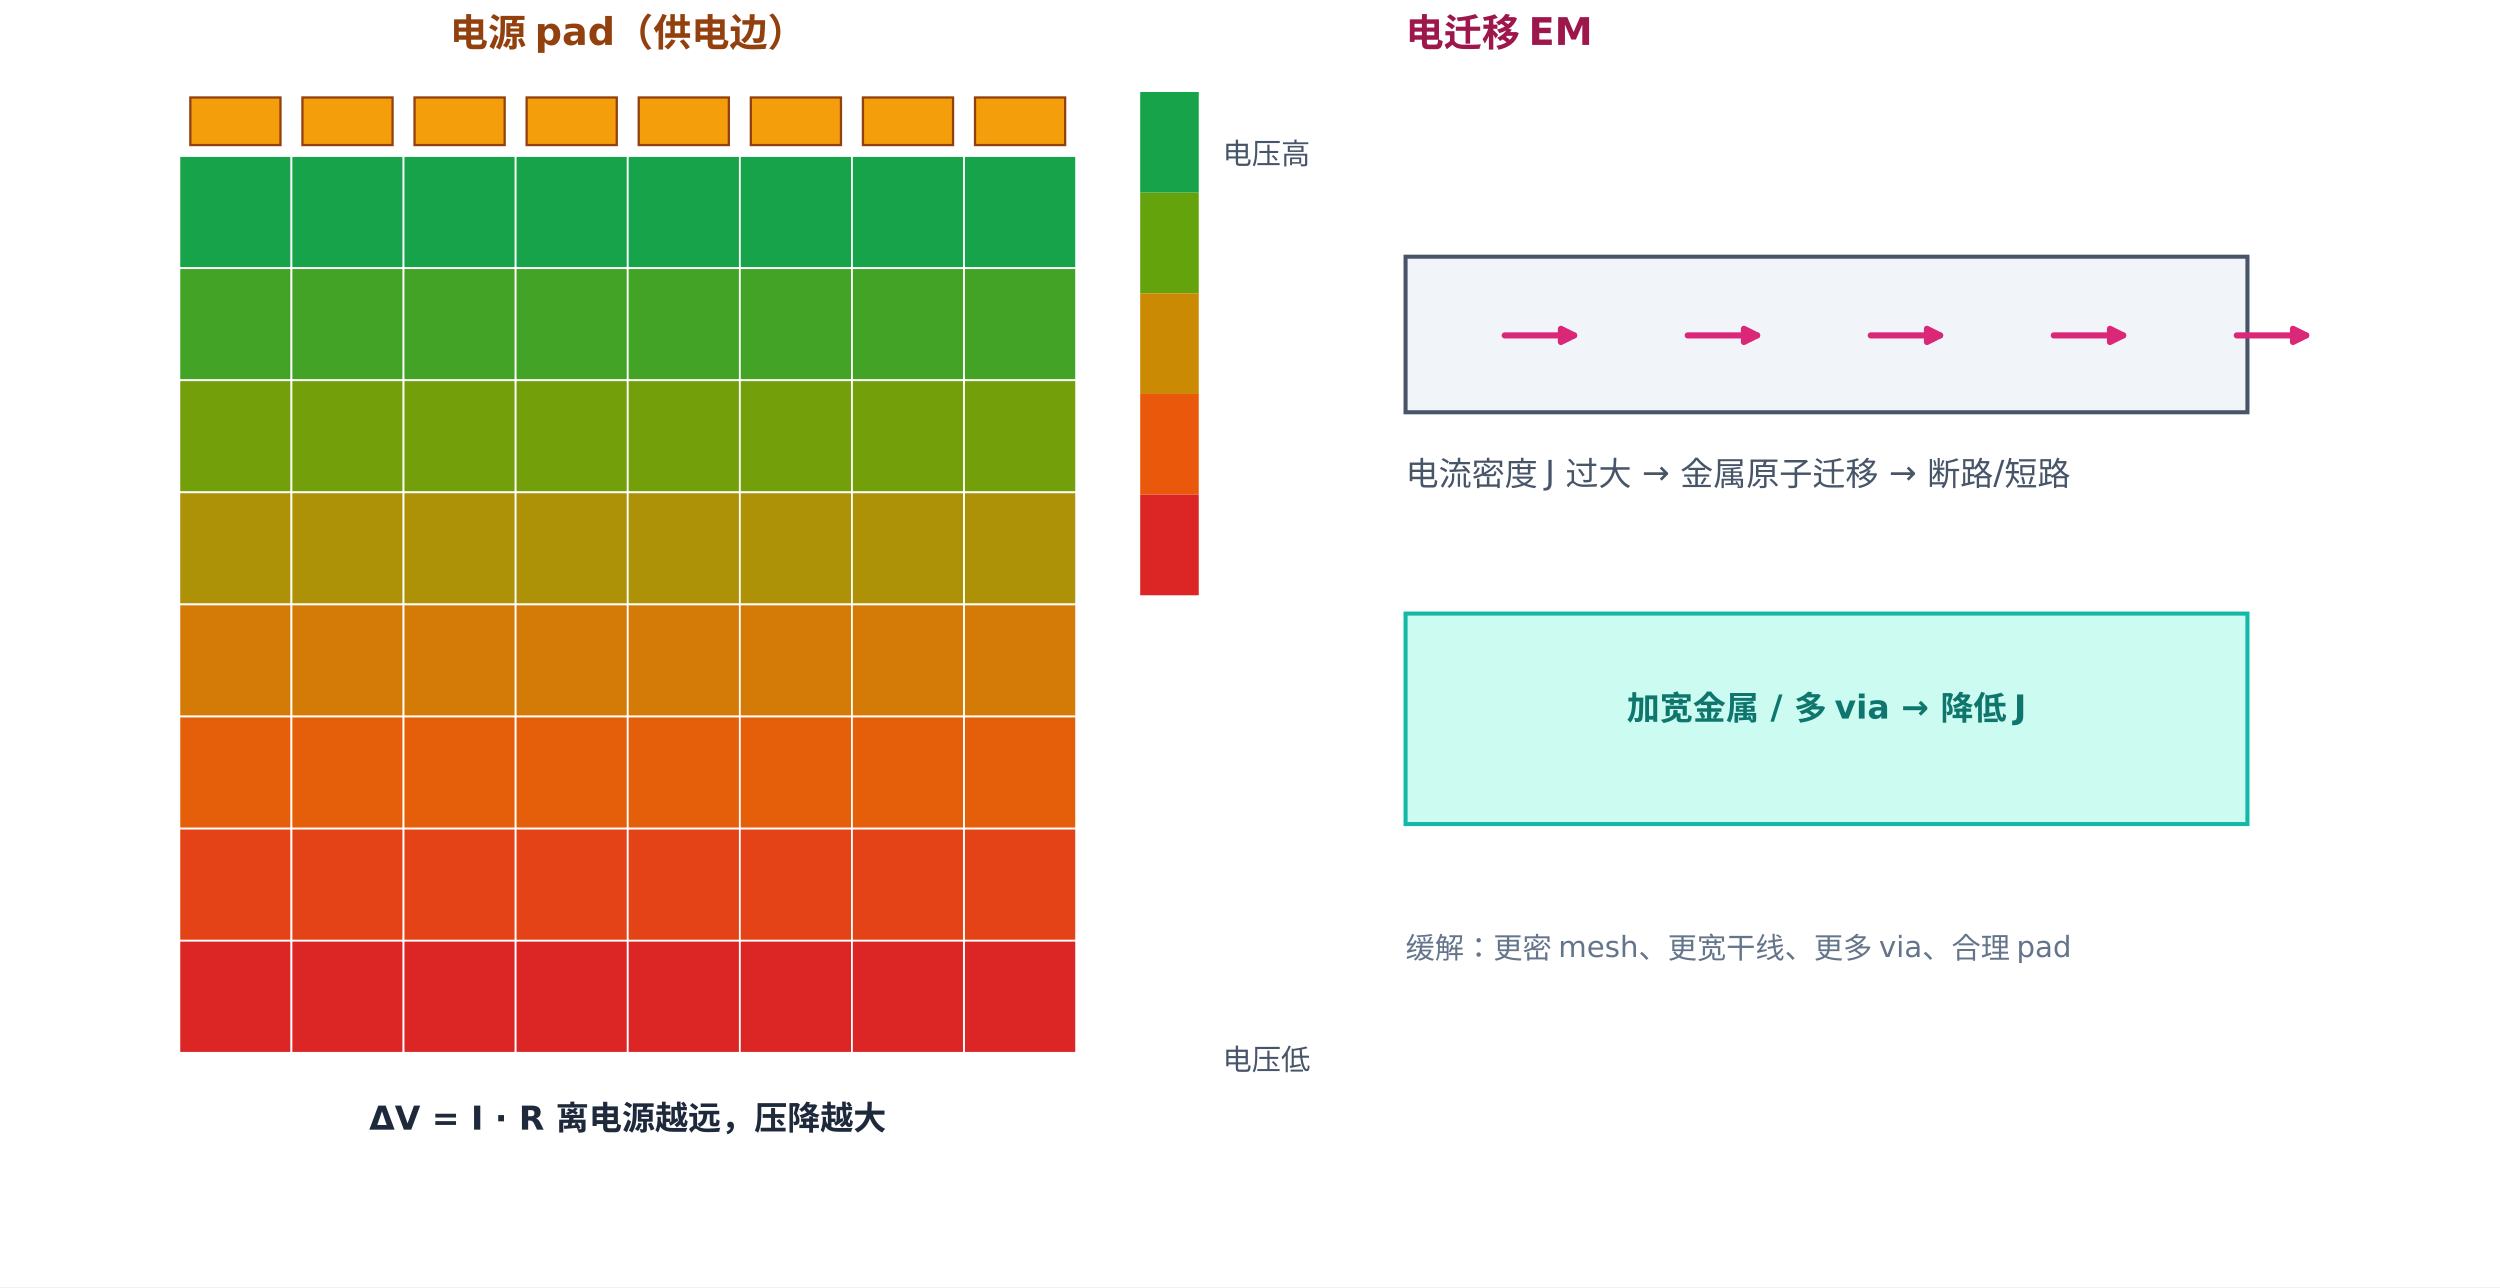
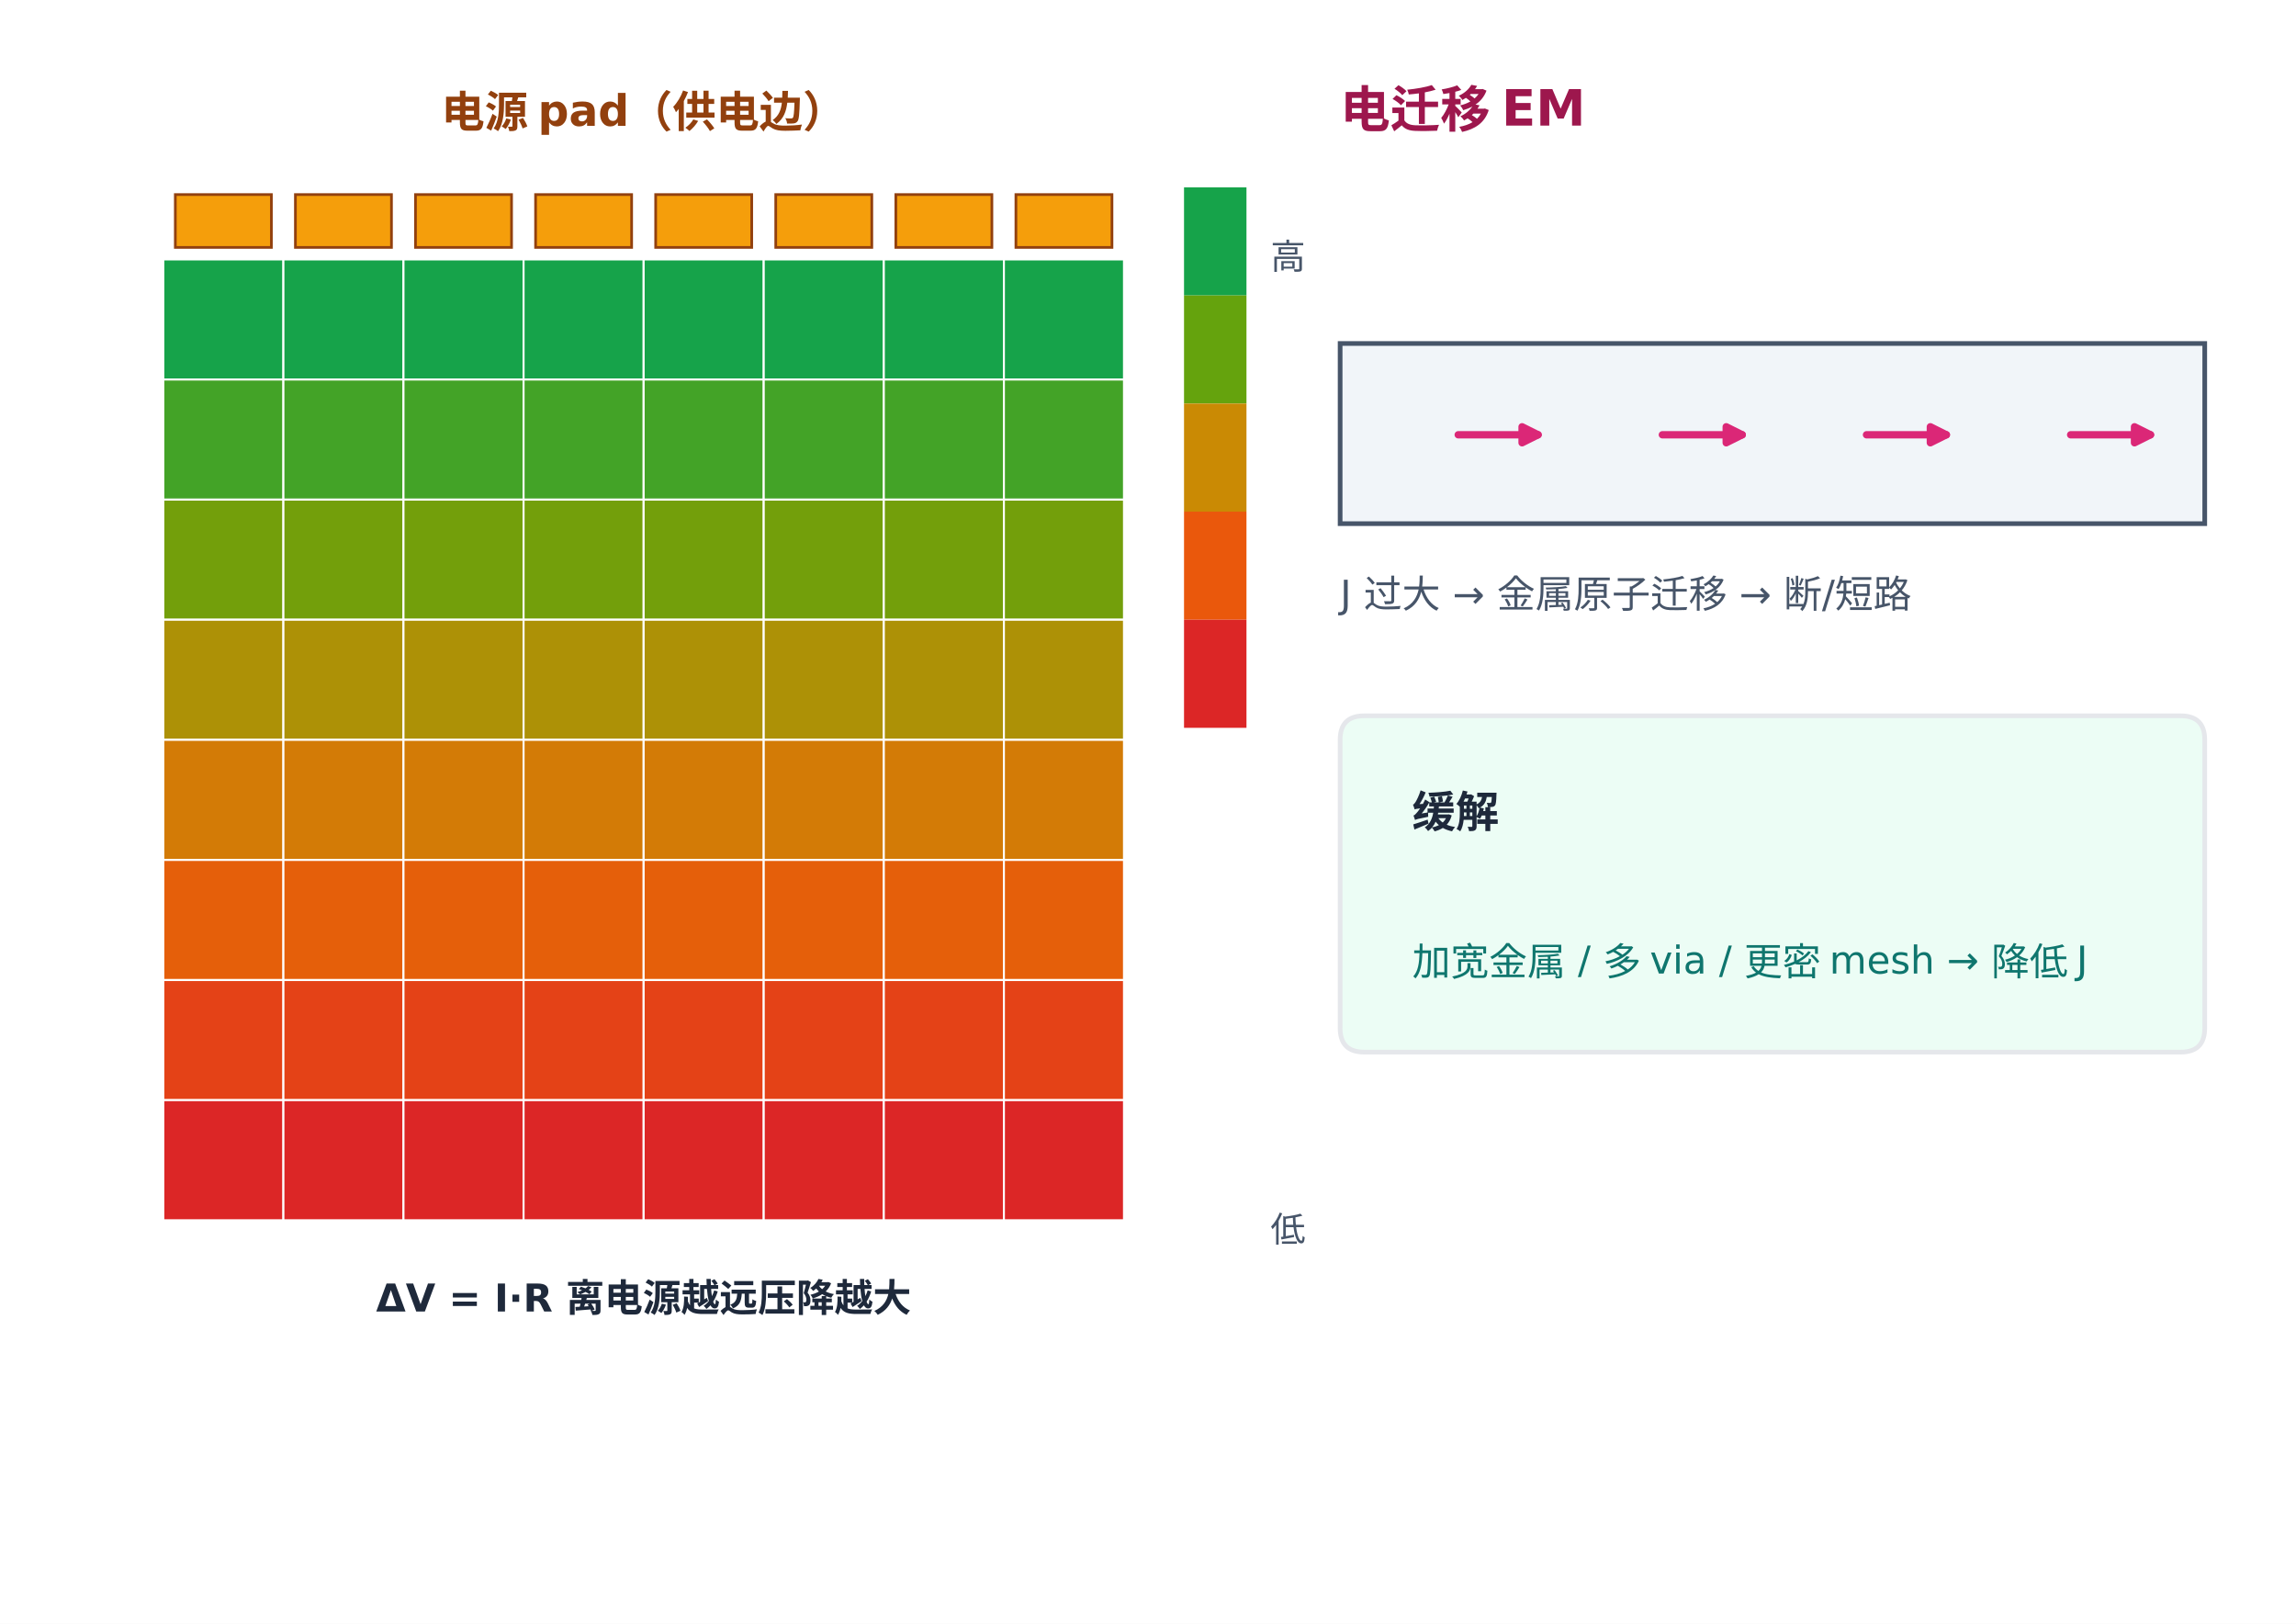
- <svg xmlns="http://www.w3.org/2000/svg" width="983.52pt" height="506.349pt" viewBox="0 0 983.52 506.349" version="1.1">
+ <svg xmlns="http://www.w3.org/2000/svg" width="688.32pt" height="486.72pt" viewBox="0 0 688.32 486.72" version="1.1">
  <defs>
    <style type="text/css">*{stroke-linejoin: round; stroke-linecap: butt}</style>
  </defs>
  <g id="figure_1">
    <g id="patch_1">
-       <path d="M 0 506.349  L 983.52 506.349  L 983.52 -0  L 0 -0  z " style="fill: #ffffff" />
+       <path d="M 0 486.72  L 688.32 486.72  L 688.32 0  L 0 0  z " style="fill: #ffffff" />
    </g>
    <g id="axes_1">
      <g id="patch_2">
-         <path d="M 5.76 500.589  L 977.76 500.589  L 977.76 10.989  L 5.76 10.989  z " clip-path="url(#pec0b9dadfa)" style="fill: #ffffff" />
+         <path d="M 5.76 480.96  L 682.56 480.96  L 682.56 5.76  L 5.76 5.76  z " clip-path="url(#p296530267e)" style="fill: #ffffff" />
      </g>
      <g id="patch_3">
-         <path d="M 70.56 105.489  L 114.66 105.489  L 114.66 61.389  L 70.56 61.389  z " clip-path="url(#pec0b9dadfa)" style="fill: #16a34a; stroke: #ffffff; stroke-width: 0.7; stroke-linejoin: miter" />
+         <path d="M 48.96 113.76  L 84.96 113.76  L 84.96 77.76  L 48.96 77.76  z " clip-path="url(#p296530267e)" style="fill: #16a34a; stroke: #ffffff; stroke-width: 0.6; stroke-linejoin: miter" />
      </g>
      <g id="patch_4">
-         <path d="M 114.66 105.489  L 158.76 105.489  L 158.76 61.389  L 114.66 61.389  z " clip-path="url(#pec0b9dadfa)" style="fill: #16a34a; stroke: #ffffff; stroke-width: 0.7; stroke-linejoin: miter" />
+         <path d="M 84.96 113.76  L 120.96 113.76  L 120.96 77.76  L 84.96 77.76  z " clip-path="url(#p296530267e)" style="fill: #16a34a; stroke: #ffffff; stroke-width: 0.6; stroke-linejoin: miter" />
      </g>
      <g id="patch_5">
-         <path d="M 158.76 105.489  L 202.86 105.489  L 202.86 61.389  L 158.76 61.389  z " clip-path="url(#pec0b9dadfa)" style="fill: #16a34a; stroke: #ffffff; stroke-width: 0.7; stroke-linejoin: miter" />
+         <path d="M 120.96 113.76  L 156.96 113.76  L 156.96 77.76  L 120.96 77.76  z " clip-path="url(#p296530267e)" style="fill: #16a34a; stroke: #ffffff; stroke-width: 0.6; stroke-linejoin: miter" />
      </g>
      <g id="patch_6">
-         <path d="M 202.86 105.489  L 246.96 105.489  L 246.96 61.389  L 202.86 61.389  z " clip-path="url(#pec0b9dadfa)" style="fill: #16a34a; stroke: #ffffff; stroke-width: 0.7; stroke-linejoin: miter" />
+         <path d="M 156.96 113.76  L 192.96 113.76  L 192.96 77.76  L 156.96 77.76  z " clip-path="url(#p296530267e)" style="fill: #16a34a; stroke: #ffffff; stroke-width: 0.6; stroke-linejoin: miter" />
      </g>
      <g id="patch_7">
-         <path d="M 246.96 105.489  L 291.06 105.489  L 291.06 61.389  L 246.96 61.389  z " clip-path="url(#pec0b9dadfa)" style="fill: #16a34a; stroke: #ffffff; stroke-width: 0.7; stroke-linejoin: miter" />
+         <path d="M 192.96 113.76  L 228.96 113.76  L 228.96 77.76  L 192.96 77.76  z " clip-path="url(#p296530267e)" style="fill: #16a34a; stroke: #ffffff; stroke-width: 0.6; stroke-linejoin: miter" />
      </g>
      <g id="patch_8">
-         <path d="M 291.06 105.489  L 335.16 105.489  L 335.16 61.389  L 291.06 61.389  z " clip-path="url(#pec0b9dadfa)" style="fill: #16a34a; stroke: #ffffff; stroke-width: 0.7; stroke-linejoin: miter" />
+         <path d="M 228.96 113.76  L 264.96 113.76  L 264.96 77.76  L 228.96 77.76  z " clip-path="url(#p296530267e)" style="fill: #16a34a; stroke: #ffffff; stroke-width: 0.6; stroke-linejoin: miter" />
      </g>
      <g id="patch_9">
-         <path d="M 335.16 105.489  L 379.26 105.489  L 379.26 61.389  L 335.16 61.389  z " clip-path="url(#pec0b9dadfa)" style="fill: #16a34a; stroke: #ffffff; stroke-width: 0.7; stroke-linejoin: miter" />
+         <path d="M 264.96 113.76  L 300.96 113.76  L 300.96 77.76  L 264.96 77.76  z " clip-path="url(#p296530267e)" style="fill: #16a34a; stroke: #ffffff; stroke-width: 0.6; stroke-linejoin: miter" />
      </g>
      <g id="patch_10">
-         <path d="M 379.26 105.489  L 423.36 105.489  L 423.36 61.389  L 379.26 61.389  z " clip-path="url(#pec0b9dadfa)" style="fill: #16a34a; stroke: #ffffff; stroke-width: 0.7; stroke-linejoin: miter" />
+         <path d="M 300.96 113.76  L 336.96 113.76  L 336.96 77.76  L 300.96 77.76  z " clip-path="url(#p296530267e)" style="fill: #16a34a; stroke: #ffffff; stroke-width: 0.6; stroke-linejoin: miter" />
      </g>
      <g id="patch_11">
-         <path d="M 70.56 149.589  L 114.66 149.589  L 114.66 105.489  L 70.56 105.489  z " clip-path="url(#pec0b9dadfa)" style="fill: #43a327; stroke: #ffffff; stroke-width: 0.7; stroke-linejoin: miter" />
+         <path d="M 48.96 149.76  L 84.96 149.76  L 84.96 113.76  L 48.96 113.76  z " clip-path="url(#p296530267e)" style="fill: #43a327; stroke: #ffffff; stroke-width: 0.6; stroke-linejoin: miter" />
      </g>
      <g id="patch_12">
-         <path d="M 114.66 149.589  L 158.76 149.589  L 158.76 105.489  L 114.66 105.489  z " clip-path="url(#pec0b9dadfa)" style="fill: #43a327; stroke: #ffffff; stroke-width: 0.7; stroke-linejoin: miter" />
+         <path d="M 84.96 149.76  L 120.96 149.76  L 120.96 113.76  L 84.96 113.76  z " clip-path="url(#p296530267e)" style="fill: #43a327; stroke: #ffffff; stroke-width: 0.6; stroke-linejoin: miter" />
      </g>
      <g id="patch_13">
-         <path d="M 158.76 149.589  L 202.86 149.589  L 202.86 105.489  L 158.76 105.489  z " clip-path="url(#pec0b9dadfa)" style="fill: #43a327; stroke: #ffffff; stroke-width: 0.7; stroke-linejoin: miter" />
+         <path d="M 120.96 149.76  L 156.96 149.76  L 156.96 113.76  L 120.96 113.76  z " clip-path="url(#p296530267e)" style="fill: #43a327; stroke: #ffffff; stroke-width: 0.6; stroke-linejoin: miter" />
      </g>
      <g id="patch_14">
-         <path d="M 202.86 149.589  L 246.96 149.589  L 246.96 105.489  L 202.86 105.489  z " clip-path="url(#pec0b9dadfa)" style="fill: #43a327; stroke: #ffffff; stroke-width: 0.7; stroke-linejoin: miter" />
+         <path d="M 156.96 149.76  L 192.96 149.76  L 192.96 113.76  L 156.96 113.76  z " clip-path="url(#p296530267e)" style="fill: #43a327; stroke: #ffffff; stroke-width: 0.6; stroke-linejoin: miter" />
      </g>
      <g id="patch_15">
-         <path d="M 246.96 149.589  L 291.06 149.589  L 291.06 105.489  L 246.96 105.489  z " clip-path="url(#pec0b9dadfa)" style="fill: #43a327; stroke: #ffffff; stroke-width: 0.7; stroke-linejoin: miter" />
+         <path d="M 192.96 149.76  L 228.96 149.76  L 228.96 113.76  L 192.96 113.76  z " clip-path="url(#p296530267e)" style="fill: #43a327; stroke: #ffffff; stroke-width: 0.6; stroke-linejoin: miter" />
      </g>
      <g id="patch_16">
-         <path d="M 291.06 149.589  L 335.16 149.589  L 335.16 105.489  L 291.06 105.489  z " clip-path="url(#pec0b9dadfa)" style="fill: #43a327; stroke: #ffffff; stroke-width: 0.7; stroke-linejoin: miter" />
+         <path d="M 228.96 149.76  L 264.96 149.76  L 264.96 113.76  L 228.96 113.76  z " clip-path="url(#p296530267e)" style="fill: #43a327; stroke: #ffffff; stroke-width: 0.6; stroke-linejoin: miter" />
      </g>
      <g id="patch_17">
-         <path d="M 335.16 149.589  L 379.26 149.589  L 379.26 105.489  L 335.16 105.489  z " clip-path="url(#pec0b9dadfa)" style="fill: #43a327; stroke: #ffffff; stroke-width: 0.7; stroke-linejoin: miter" />
+         <path d="M 264.96 149.76  L 300.96 149.76  L 300.96 113.76  L 264.96 113.76  z " clip-path="url(#p296530267e)" style="fill: #43a327; stroke: #ffffff; stroke-width: 0.6; stroke-linejoin: miter" />
      </g>
      <g id="patch_18">
-         <path d="M 379.26 149.589  L 423.36 149.589  L 423.36 105.489  L 379.26 105.489  z " clip-path="url(#pec0b9dadfa)" style="fill: #43a327; stroke: #ffffff; stroke-width: 0.7; stroke-linejoin: miter" />
+         <path d="M 300.96 149.76  L 336.96 149.76  L 336.96 113.76  L 300.96 113.76  z " clip-path="url(#p296530267e)" style="fill: #43a327; stroke: #ffffff; stroke-width: 0.6; stroke-linejoin: miter" />
      </g>
      <g id="patch_19">
-         <path d="M 70.56 193.689  L 114.66 193.689  L 114.66 149.589  L 70.56 149.589  z " clip-path="url(#pec0b9dadfa)" style="fill: #739f0b; stroke: #ffffff; stroke-width: 0.7; stroke-linejoin: miter" />
+         <path d="M 48.96 185.76  L 84.96 185.76  L 84.96 149.76  L 48.96 149.76  z " clip-path="url(#p296530267e)" style="fill: #739f0b; stroke: #ffffff; stroke-width: 0.6; stroke-linejoin: miter" />
      </g>
      <g id="patch_20">
-         <path d="M 114.66 193.689  L 158.76 193.689  L 158.76 149.589  L 114.66 149.589  z " clip-path="url(#pec0b9dadfa)" style="fill: #739f0b; stroke: #ffffff; stroke-width: 0.7; stroke-linejoin: miter" />
+         <path d="M 84.96 185.76  L 120.96 185.76  L 120.96 149.76  L 84.96 149.76  z " clip-path="url(#p296530267e)" style="fill: #739f0b; stroke: #ffffff; stroke-width: 0.6; stroke-linejoin: miter" />
      </g>
      <g id="patch_21">
-         <path d="M 158.76 193.689  L 202.86 193.689  L 202.86 149.589  L 158.76 149.589  z " clip-path="url(#pec0b9dadfa)" style="fill: #739f0b; stroke: #ffffff; stroke-width: 0.7; stroke-linejoin: miter" />
+         <path d="M 120.96 185.76  L 156.96 185.76  L 156.96 149.76  L 120.96 149.76  z " clip-path="url(#p296530267e)" style="fill: #739f0b; stroke: #ffffff; stroke-width: 0.6; stroke-linejoin: miter" />
      </g>
      <g id="patch_22">
-         <path d="M 202.86 193.689  L 246.96 193.689  L 246.96 149.589  L 202.86 149.589  z " clip-path="url(#pec0b9dadfa)" style="fill: #739f0b; stroke: #ffffff; stroke-width: 0.7; stroke-linejoin: miter" />
+         <path d="M 156.96 185.76  L 192.96 185.76  L 192.96 149.76  L 156.96 149.76  z " clip-path="url(#p296530267e)" style="fill: #739f0b; stroke: #ffffff; stroke-width: 0.6; stroke-linejoin: miter" />
      </g>
      <g id="patch_23">
-         <path d="M 246.96 193.689  L 291.06 193.689  L 291.06 149.589  L 246.96 149.589  z " clip-path="url(#pec0b9dadfa)" style="fill: #739f0b; stroke: #ffffff; stroke-width: 0.7; stroke-linejoin: miter" />
+         <path d="M 192.96 185.76  L 228.96 185.76  L 228.96 149.76  L 192.96 149.76  z " clip-path="url(#p296530267e)" style="fill: #739f0b; stroke: #ffffff; stroke-width: 0.6; stroke-linejoin: miter" />
      </g>
      <g id="patch_24">
-         <path d="M 291.06 193.689  L 335.16 193.689  L 335.16 149.589  L 291.06 149.589  z " clip-path="url(#pec0b9dadfa)" style="fill: #739f0b; stroke: #ffffff; stroke-width: 0.7; stroke-linejoin: miter" />
+         <path d="M 228.96 185.76  L 264.96 185.76  L 264.96 149.76  L 228.96 149.76  z " clip-path="url(#p296530267e)" style="fill: #739f0b; stroke: #ffffff; stroke-width: 0.6; stroke-linejoin: miter" />
      </g>
      <g id="patch_25">
-         <path d="M 335.16 193.689  L 379.26 193.689  L 379.26 149.589  L 335.16 149.589  z " clip-path="url(#pec0b9dadfa)" style="fill: #739f0b; stroke: #ffffff; stroke-width: 0.7; stroke-linejoin: miter" />
+         <path d="M 264.96 185.76  L 300.96 185.76  L 300.96 149.76  L 264.96 149.76  z " clip-path="url(#p296530267e)" style="fill: #739f0b; stroke: #ffffff; stroke-width: 0.6; stroke-linejoin: miter" />
      </g>
      <g id="patch_26">
-         <path d="M 379.26 193.689  L 423.36 193.689  L 423.36 149.589  L 379.26 149.589  z " clip-path="url(#pec0b9dadfa)" style="fill: #739f0b; stroke: #ffffff; stroke-width: 0.7; stroke-linejoin: miter" />
+         <path d="M 300.96 185.76  L 336.96 185.76  L 336.96 149.76  L 300.96 149.76  z " clip-path="url(#p296530267e)" style="fill: #739f0b; stroke: #ffffff; stroke-width: 0.6; stroke-linejoin: miter" />
      </g>
      <g id="patch_27">
-         <path d="M 70.56 237.789  L 114.66 237.789  L 114.66 193.689  L 70.56 193.689  z " clip-path="url(#pec0b9dadfa)" style="fill: #ad9106; stroke: #ffffff; stroke-width: 0.7; stroke-linejoin: miter" />
+         <path d="M 48.96 221.76  L 84.96 221.76  L 84.96 185.76  L 48.96 185.76  z " clip-path="url(#p296530267e)" style="fill: #ad9106; stroke: #ffffff; stroke-width: 0.6; stroke-linejoin: miter" />
      </g>
      <g id="patch_28">
-         <path d="M 114.66 237.789  L 158.76 237.789  L 158.76 193.689  L 114.66 193.689  z " clip-path="url(#pec0b9dadfa)" style="fill: #ad9106; stroke: #ffffff; stroke-width: 0.7; stroke-linejoin: miter" />
+         <path d="M 84.96 221.76  L 120.96 221.76  L 120.96 185.76  L 84.96 185.76  z " clip-path="url(#p296530267e)" style="fill: #ad9106; stroke: #ffffff; stroke-width: 0.6; stroke-linejoin: miter" />
      </g>
      <g id="patch_29">
-         <path d="M 158.76 237.789  L 202.86 237.789  L 202.86 193.689  L 158.76 193.689  z " clip-path="url(#pec0b9dadfa)" style="fill: #ad9106; stroke: #ffffff; stroke-width: 0.7; stroke-linejoin: miter" />
+         <path d="M 120.96 221.76  L 156.96 221.76  L 156.96 185.76  L 120.96 185.76  z " clip-path="url(#p296530267e)" style="fill: #ad9106; stroke: #ffffff; stroke-width: 0.6; stroke-linejoin: miter" />
      </g>
      <g id="patch_30">
-         <path d="M 202.86 237.789  L 246.96 237.789  L 246.96 193.689  L 202.86 193.689  z " clip-path="url(#pec0b9dadfa)" style="fill: #ad9106; stroke: #ffffff; stroke-width: 0.7; stroke-linejoin: miter" />
+         <path d="M 156.96 221.76  L 192.96 221.76  L 192.96 185.76  L 156.96 185.76  z " clip-path="url(#p296530267e)" style="fill: #ad9106; stroke: #ffffff; stroke-width: 0.6; stroke-linejoin: miter" />
      </g>
      <g id="patch_31">
-         <path d="M 246.96 237.789  L 291.06 237.789  L 291.06 193.689  L 246.96 193.689  z " clip-path="url(#pec0b9dadfa)" style="fill: #ad9106; stroke: #ffffff; stroke-width: 0.7; stroke-linejoin: miter" />
+         <path d="M 192.96 221.76  L 228.96 221.76  L 228.96 185.76  L 192.96 185.76  z " clip-path="url(#p296530267e)" style="fill: #ad9106; stroke: #ffffff; stroke-width: 0.6; stroke-linejoin: miter" />
      </g>
      <g id="patch_32">
-         <path d="M 291.06 237.789  L 335.16 237.789  L 335.16 193.689  L 291.06 193.689  z " clip-path="url(#pec0b9dadfa)" style="fill: #ad9106; stroke: #ffffff; stroke-width: 0.7; stroke-linejoin: miter" />
+         <path d="M 228.96 221.76  L 264.96 221.76  L 264.96 185.76  L 228.96 185.76  z " clip-path="url(#p296530267e)" style="fill: #ad9106; stroke: #ffffff; stroke-width: 0.6; stroke-linejoin: miter" />
      </g>
      <g id="patch_33">
-         <path d="M 335.16 237.789  L 379.26 237.789  L 379.26 193.689  L 335.16 193.689  z " clip-path="url(#pec0b9dadfa)" style="fill: #ad9106; stroke: #ffffff; stroke-width: 0.7; stroke-linejoin: miter" />
+         <path d="M 264.96 221.76  L 300.96 221.76  L 300.96 185.76  L 264.96 185.76  z " clip-path="url(#p296530267e)" style="fill: #ad9106; stroke: #ffffff; stroke-width: 0.6; stroke-linejoin: miter" />
      </g>
      <g id="patch_34">
-         <path d="M 379.26 237.789  L 423.36 237.789  L 423.36 193.689  L 379.26 193.689  z " clip-path="url(#pec0b9dadfa)" style="fill: #ad9106; stroke: #ffffff; stroke-width: 0.7; stroke-linejoin: miter" />
+         <path d="M 300.96 221.76  L 336.96 221.76  L 336.96 185.76  L 300.96 185.76  z " clip-path="url(#p296530267e)" style="fill: #ad9106; stroke: #ffffff; stroke-width: 0.6; stroke-linejoin: miter" />
      </g>
      <g id="patch_35">
-         <path d="M 70.56 281.889  L 114.66 281.889  L 114.66 237.789  L 70.56 237.789  z " clip-path="url(#pec0b9dadfa)" style="fill: #d37b06; stroke: #ffffff; stroke-width: 0.7; stroke-linejoin: miter" />
+         <path d="M 48.96 257.76  L 84.96 257.76  L 84.96 221.76  L 48.96 221.76  z " clip-path="url(#p296530267e)" style="fill: #d37b06; stroke: #ffffff; stroke-width: 0.6; stroke-linejoin: miter" />
      </g>
      <g id="patch_36">
-         <path d="M 114.66 281.889  L 158.76 281.889  L 158.76 237.789  L 114.66 237.789  z " clip-path="url(#pec0b9dadfa)" style="fill: #d37b06; stroke: #ffffff; stroke-width: 0.7; stroke-linejoin: miter" />
+         <path d="M 84.96 257.76  L 120.96 257.76  L 120.96 221.76  L 84.96 221.76  z " clip-path="url(#p296530267e)" style="fill: #d37b06; stroke: #ffffff; stroke-width: 0.6; stroke-linejoin: miter" />
      </g>
      <g id="patch_37">
-         <path d="M 158.76 281.889  L 202.86 281.889  L 202.86 237.789  L 158.76 237.789  z " clip-path="url(#pec0b9dadfa)" style="fill: #d37b06; stroke: #ffffff; stroke-width: 0.7; stroke-linejoin: miter" />
+         <path d="M 120.96 257.76  L 156.96 257.76  L 156.96 221.76  L 120.96 221.76  z " clip-path="url(#p296530267e)" style="fill: #d37b06; stroke: #ffffff; stroke-width: 0.6; stroke-linejoin: miter" />
      </g>
      <g id="patch_38">
-         <path d="M 202.86 281.889  L 246.96 281.889  L 246.96 237.789  L 202.86 237.789  z " clip-path="url(#pec0b9dadfa)" style="fill: #d37b06; stroke: #ffffff; stroke-width: 0.7; stroke-linejoin: miter" />
+         <path d="M 156.96 257.76  L 192.96 257.76  L 192.96 221.76  L 156.96 221.76  z " clip-path="url(#p296530267e)" style="fill: #d37b06; stroke: #ffffff; stroke-width: 0.6; stroke-linejoin: miter" />
      </g>
      <g id="patch_39">
-         <path d="M 246.96 281.889  L 291.06 281.889  L 291.06 237.789  L 246.96 237.789  z " clip-path="url(#pec0b9dadfa)" style="fill: #d37b06; stroke: #ffffff; stroke-width: 0.7; stroke-linejoin: miter" />
+         <path d="M 192.96 257.76  L 228.96 257.76  L 228.96 221.76  L 192.96 221.76  z " clip-path="url(#p296530267e)" style="fill: #d37b06; stroke: #ffffff; stroke-width: 0.6; stroke-linejoin: miter" />
      </g>
      <g id="patch_40">
-         <path d="M 291.06 281.889  L 335.16 281.889  L 335.16 237.789  L 291.06 237.789  z " clip-path="url(#pec0b9dadfa)" style="fill: #d37b06; stroke: #ffffff; stroke-width: 0.7; stroke-linejoin: miter" />
+         <path d="M 228.96 257.76  L 264.96 257.76  L 264.96 221.76  L 228.96 221.76  z " clip-path="url(#p296530267e)" style="fill: #d37b06; stroke: #ffffff; stroke-width: 0.6; stroke-linejoin: miter" />
      </g>
      <g id="patch_41">
-         <path d="M 335.16 281.889  L 379.26 281.889  L 379.26 237.789  L 335.16 237.789  z " clip-path="url(#pec0b9dadfa)" style="fill: #d37b06; stroke: #ffffff; stroke-width: 0.7; stroke-linejoin: miter" />
+         <path d="M 264.96 257.76  L 300.96 257.76  L 300.96 221.76  L 264.96 221.76  z " clip-path="url(#p296530267e)" style="fill: #d37b06; stroke: #ffffff; stroke-width: 0.6; stroke-linejoin: miter" />
      </g>
      <g id="patch_42">
-         <path d="M 379.26 281.889  L 423.36 281.889  L 423.36 237.789  L 379.26 237.789  z " clip-path="url(#pec0b9dadfa)" style="fill: #d37b06; stroke: #ffffff; stroke-width: 0.7; stroke-linejoin: miter" />
+         <path d="M 300.96 257.76  L 336.96 257.76  L 336.96 221.76  L 300.96 221.76  z " clip-path="url(#p296530267e)" style="fill: #d37b06; stroke: #ffffff; stroke-width: 0.6; stroke-linejoin: miter" />
      </g>
      <g id="patch_43">
-         <path d="M 70.56 325.989  L 114.66 325.989  L 114.66 281.889  L 70.56 281.889  z " clip-path="url(#pec0b9dadfa)" style="fill: #e55f0a; stroke: #ffffff; stroke-width: 0.7; stroke-linejoin: miter" />
+         <path d="M 48.96 293.76  L 84.96 293.76  L 84.96 257.76  L 48.96 257.76  z " clip-path="url(#p296530267e)" style="fill: #e55f0a; stroke: #ffffff; stroke-width: 0.6; stroke-linejoin: miter" />
      </g>
      <g id="patch_44">
-         <path d="M 114.66 325.989  L 158.76 325.989  L 158.76 281.889  L 114.66 281.889  z " clip-path="url(#pec0b9dadfa)" style="fill: #e55f0a; stroke: #ffffff; stroke-width: 0.7; stroke-linejoin: miter" />
+         <path d="M 84.96 293.76  L 120.96 293.76  L 120.96 257.76  L 84.96 257.76  z " clip-path="url(#p296530267e)" style="fill: #e55f0a; stroke: #ffffff; stroke-width: 0.6; stroke-linejoin: miter" />
      </g>
      <g id="patch_45">
-         <path d="M 158.76 325.989  L 202.86 325.989  L 202.86 281.889  L 158.76 281.889  z " clip-path="url(#pec0b9dadfa)" style="fill: #e55f0a; stroke: #ffffff; stroke-width: 0.7; stroke-linejoin: miter" />
+         <path d="M 120.96 293.76  L 156.96 293.76  L 156.96 257.76  L 120.96 257.76  z " clip-path="url(#p296530267e)" style="fill: #e55f0a; stroke: #ffffff; stroke-width: 0.6; stroke-linejoin: miter" />
      </g>
      <g id="patch_46">
-         <path d="M 202.86 325.989  L 246.96 325.989  L 246.96 281.889  L 202.86 281.889  z " clip-path="url(#pec0b9dadfa)" style="fill: #e55f0a; stroke: #ffffff; stroke-width: 0.7; stroke-linejoin: miter" />
+         <path d="M 156.96 293.76  L 192.96 293.76  L 192.96 257.76  L 156.96 257.76  z " clip-path="url(#p296530267e)" style="fill: #e55f0a; stroke: #ffffff; stroke-width: 0.6; stroke-linejoin: miter" />
      </g>
      <g id="patch_47">
-         <path d="M 246.96 325.989  L 291.06 325.989  L 291.06 281.889  L 246.96 281.889  z " clip-path="url(#pec0b9dadfa)" style="fill: #e55f0a; stroke: #ffffff; stroke-width: 0.7; stroke-linejoin: miter" />
+         <path d="M 192.96 293.76  L 228.96 293.76  L 228.96 257.76  L 192.96 257.76  z " clip-path="url(#p296530267e)" style="fill: #e55f0a; stroke: #ffffff; stroke-width: 0.6; stroke-linejoin: miter" />
      </g>
      <g id="patch_48">
-         <path d="M 291.06 325.989  L 335.16 325.989  L 335.16 281.889  L 291.06 281.889  z " clip-path="url(#pec0b9dadfa)" style="fill: #e55f0a; stroke: #ffffff; stroke-width: 0.7; stroke-linejoin: miter" />
+         <path d="M 228.96 293.76  L 264.96 293.76  L 264.96 257.76  L 228.96 257.76  z " clip-path="url(#p296530267e)" style="fill: #e55f0a; stroke: #ffffff; stroke-width: 0.6; stroke-linejoin: miter" />
      </g>
      <g id="patch_49">
-         <path d="M 335.16 325.989  L 379.26 325.989  L 379.26 281.889  L 335.16 281.889  z " clip-path="url(#pec0b9dadfa)" style="fill: #e55f0a; stroke: #ffffff; stroke-width: 0.7; stroke-linejoin: miter" />
+         <path d="M 264.96 293.76  L 300.96 293.76  L 300.96 257.76  L 264.96 257.76  z " clip-path="url(#p296530267e)" style="fill: #e55f0a; stroke: #ffffff; stroke-width: 0.6; stroke-linejoin: miter" />
      </g>
      <g id="patch_50">
-         <path d="M 379.26 325.989  L 423.36 325.989  L 423.36 281.889  L 379.26 281.889  z " clip-path="url(#pec0b9dadfa)" style="fill: #e55f0a; stroke: #ffffff; stroke-width: 0.7; stroke-linejoin: miter" />
+         <path d="M 300.96 293.76  L 336.96 293.76  L 336.96 257.76  L 300.96 257.76  z " clip-path="url(#p296530267e)" style="fill: #e55f0a; stroke: #ffffff; stroke-width: 0.6; stroke-linejoin: miter" />
      </g>
      <g id="patch_51">
-         <path d="M 70.56 370.089  L 114.66 370.089  L 114.66 325.989  L 70.56 325.989  z " clip-path="url(#pec0b9dadfa)" style="fill: #e44217; stroke: #ffffff; stroke-width: 0.7; stroke-linejoin: miter" />
+         <path d="M 48.96 329.76  L 84.96 329.76  L 84.96 293.76  L 48.96 293.76  z " clip-path="url(#p296530267e)" style="fill: #e44217; stroke: #ffffff; stroke-width: 0.6; stroke-linejoin: miter" />
      </g>
      <g id="patch_52">
-         <path d="M 114.66 370.089  L 158.76 370.089  L 158.76 325.989  L 114.66 325.989  z " clip-path="url(#pec0b9dadfa)" style="fill: #e44217; stroke: #ffffff; stroke-width: 0.7; stroke-linejoin: miter" />
+         <path d="M 84.96 329.76  L 120.96 329.76  L 120.96 293.76  L 84.96 293.76  z " clip-path="url(#p296530267e)" style="fill: #e44217; stroke: #ffffff; stroke-width: 0.6; stroke-linejoin: miter" />
      </g>
      <g id="patch_53">
-         <path d="M 158.76 370.089  L 202.86 370.089  L 202.86 325.989  L 158.76 325.989  z " clip-path="url(#pec0b9dadfa)" style="fill: #e44217; stroke: #ffffff; stroke-width: 0.7; stroke-linejoin: miter" />
+         <path d="M 120.96 329.76  L 156.96 329.76  L 156.96 293.76  L 120.96 293.76  z " clip-path="url(#p296530267e)" style="fill: #e44217; stroke: #ffffff; stroke-width: 0.6; stroke-linejoin: miter" />
      </g>
      <g id="patch_54">
-         <path d="M 202.86 370.089  L 246.96 370.089  L 246.96 325.989  L 202.86 325.989  z " clip-path="url(#pec0b9dadfa)" style="fill: #e44217; stroke: #ffffff; stroke-width: 0.7; stroke-linejoin: miter" />
+         <path d="M 156.96 329.76  L 192.96 329.76  L 192.96 293.76  L 156.96 293.76  z " clip-path="url(#p296530267e)" style="fill: #e44217; stroke: #ffffff; stroke-width: 0.6; stroke-linejoin: miter" />
      </g>
      <g id="patch_55">
-         <path d="M 246.96 370.089  L 291.06 370.089  L 291.06 325.989  L 246.96 325.989  z " clip-path="url(#pec0b9dadfa)" style="fill: #e44217; stroke: #ffffff; stroke-width: 0.7; stroke-linejoin: miter" />
+         <path d="M 192.96 329.76  L 228.96 329.76  L 228.96 293.76  L 192.96 293.76  z " clip-path="url(#p296530267e)" style="fill: #e44217; stroke: #ffffff; stroke-width: 0.6; stroke-linejoin: miter" />
      </g>
      <g id="patch_56">
-         <path d="M 291.06 370.089  L 335.16 370.089  L 335.16 325.989  L 291.06 325.989  z " clip-path="url(#pec0b9dadfa)" style="fill: #e44217; stroke: #ffffff; stroke-width: 0.7; stroke-linejoin: miter" />
+         <path d="M 228.96 329.76  L 264.96 329.76  L 264.96 293.76  L 228.96 293.76  z " clip-path="url(#p296530267e)" style="fill: #e44217; stroke: #ffffff; stroke-width: 0.6; stroke-linejoin: miter" />
      </g>
      <g id="patch_57">
-         <path d="M 335.16 370.089  L 379.26 370.089  L 379.26 325.989  L 335.16 325.989  z " clip-path="url(#pec0b9dadfa)" style="fill: #e44217; stroke: #ffffff; stroke-width: 0.7; stroke-linejoin: miter" />
+         <path d="M 264.96 329.76  L 300.96 329.76  L 300.96 293.76  L 264.96 293.76  z " clip-path="url(#p296530267e)" style="fill: #e44217; stroke: #ffffff; stroke-width: 0.6; stroke-linejoin: miter" />
      </g>
      <g id="patch_58">
-         <path d="M 379.26 370.089  L 423.36 370.089  L 423.36 325.989  L 379.26 325.989  z " clip-path="url(#pec0b9dadfa)" style="fill: #e44217; stroke: #ffffff; stroke-width: 0.7; stroke-linejoin: miter" />
+         <path d="M 300.96 329.76  L 336.96 329.76  L 336.96 293.76  L 300.96 293.76  z " clip-path="url(#p296530267e)" style="fill: #e44217; stroke: #ffffff; stroke-width: 0.6; stroke-linejoin: miter" />
      </g>
      <g id="patch_59">
-         <path d="M 70.56 414.189  L 114.66 414.189  L 114.66 370.089  L 70.56 370.089  z " clip-path="url(#pec0b9dadfa)" style="fill: #dc2626; stroke: #ffffff; stroke-width: 0.7; stroke-linejoin: miter" />
+         <path d="M 48.96 365.76  L 84.96 365.76  L 84.96 329.76  L 48.96 329.76  z " clip-path="url(#p296530267e)" style="fill: #dc2626; stroke: #ffffff; stroke-width: 0.6; stroke-linejoin: miter" />
      </g>
      <g id="patch_60">
-         <path d="M 114.66 414.189  L 158.76 414.189  L 158.76 370.089  L 114.66 370.089  z " clip-path="url(#pec0b9dadfa)" style="fill: #dc2626; stroke: #ffffff; stroke-width: 0.7; stroke-linejoin: miter" />
+         <path d="M 84.96 365.76  L 120.96 365.76  L 120.96 329.76  L 84.96 329.76  z " clip-path="url(#p296530267e)" style="fill: #dc2626; stroke: #ffffff; stroke-width: 0.6; stroke-linejoin: miter" />
      </g>
      <g id="patch_61">
-         <path d="M 158.76 414.189  L 202.86 414.189  L 202.86 370.089  L 158.76 370.089  z " clip-path="url(#pec0b9dadfa)" style="fill: #dc2626; stroke: #ffffff; stroke-width: 0.7; stroke-linejoin: miter" />
+         <path d="M 120.96 365.76  L 156.96 365.76  L 156.96 329.76  L 120.96 329.76  z " clip-path="url(#p296530267e)" style="fill: #dc2626; stroke: #ffffff; stroke-width: 0.6; stroke-linejoin: miter" />
      </g>
      <g id="patch_62">
-         <path d="M 202.86 414.189  L 246.96 414.189  L 246.96 370.089  L 202.86 370.089  z " clip-path="url(#pec0b9dadfa)" style="fill: #dc2626; stroke: #ffffff; stroke-width: 0.7; stroke-linejoin: miter" />
+         <path d="M 156.96 365.76  L 192.96 365.76  L 192.96 329.76  L 156.96 329.76  z " clip-path="url(#p296530267e)" style="fill: #dc2626; stroke: #ffffff; stroke-width: 0.6; stroke-linejoin: miter" />
      </g>
      <g id="patch_63">
-         <path d="M 246.96 414.189  L 291.06 414.189  L 291.06 370.089  L 246.96 370.089  z " clip-path="url(#pec0b9dadfa)" style="fill: #dc2626; stroke: #ffffff; stroke-width: 0.7; stroke-linejoin: miter" />
+         <path d="M 192.96 365.76  L 228.96 365.76  L 228.96 329.76  L 192.96 329.76  z " clip-path="url(#p296530267e)" style="fill: #dc2626; stroke: #ffffff; stroke-width: 0.6; stroke-linejoin: miter" />
      </g>
      <g id="patch_64">
-         <path d="M 291.06 414.189  L 335.16 414.189  L 335.16 370.089  L 291.06 370.089  z " clip-path="url(#pec0b9dadfa)" style="fill: #dc2626; stroke: #ffffff; stroke-width: 0.7; stroke-linejoin: miter" />
+         <path d="M 228.96 365.76  L 264.96 365.76  L 264.96 329.76  L 228.96 329.76  z " clip-path="url(#p296530267e)" style="fill: #dc2626; stroke: #ffffff; stroke-width: 0.6; stroke-linejoin: miter" />
      </g>
      <g id="patch_65">
-         <path d="M 335.16 414.189  L 379.26 414.189  L 379.26 370.089  L 335.16 370.089  z " clip-path="url(#pec0b9dadfa)" style="fill: #dc2626; stroke: #ffffff; stroke-width: 0.7; stroke-linejoin: miter" />
+         <path d="M 264.96 365.76  L 300.96 365.76  L 300.96 329.76  L 264.96 329.76  z " clip-path="url(#p296530267e)" style="fill: #dc2626; stroke: #ffffff; stroke-width: 0.6; stroke-linejoin: miter" />
      </g>
      <g id="patch_66">
-         <path d="M 379.26 414.189  L 423.36 414.189  L 423.36 370.089  L 379.26 370.089  z " clip-path="url(#pec0b9dadfa)" style="fill: #dc2626; stroke: #ffffff; stroke-width: 0.7; stroke-linejoin: miter" />
+         <path d="M 300.96 365.76  L 336.96 365.76  L 336.96 329.76  L 300.96 329.76  z " clip-path="url(#p296530267e)" style="fill: #dc2626; stroke: #ffffff; stroke-width: 0.6; stroke-linejoin: miter" />
      </g>
      <g id="patch_67">
-         <path d="M 552.96 162.189  L 884.16 162.189  L 884.16 100.989  L 552.96 100.989  z " clip-path="url(#pec0b9dadfa)" style="fill: #f1f5f9; stroke: #475569; stroke-width: 1.6; stroke-linejoin: miter" />
+         <path d="M 401.76 156.96  L 660.96 156.96  L 660.96 102.96  L 401.76 102.96  z " clip-path="url(#p296530267e)" style="fill: #f1f5f9; stroke: #475569; stroke-width: 1.4; stroke-linejoin: miter" />
      </g>
      <g id="patch_68">
-         <path d="M 552.96 324.189  L 884.16 324.189  L 884.16 241.389  L 552.96 241.389  z " clip-path="url(#pec0b9dadfa)" style="fill: #ccfbf1; stroke: #14b8a6; stroke-width: 1.6; stroke-linejoin: miter" />
+         <path d="M 408.96 315.36  L 653.76 315.36  Q 660.96 315.36 660.96 308.16  L 660.96 221.76  Q 660.96 214.56 653.76 214.56  L 408.96 214.56  Q 401.76 214.56 401.76 221.76  L 401.76 308.16  Q 401.76 315.36 408.96 315.36  z " clip-path="url(#p296530267e)" style="fill: #ecfdf5; stroke: #e5e7eb; stroke-width: 1.4; stroke-linejoin: miter" />
      </g>
      <g id="patch_69">
-         <path d="M 74.88 57.069  L 110.34 57.069  L 110.34 38.349  L 74.88 38.349  z " clip-path="url(#pec0b9dadfa)" style="fill: #f59e0b; stroke: #92400e; stroke-width: 0.9; stroke-linejoin: miter" />
+         <path d="M 52.56 74.16  L 81.36 74.16  L 81.36 58.32  L 52.56 58.32  z " clip-path="url(#p296530267e)" style="fill: #f59e0b; stroke: #92400e; stroke-width: 0.8; stroke-linejoin: miter" />
      </g>
      <g id="patch_70">
-         <path d="M 118.98 57.069  L 154.44 57.069  L 154.44 38.349  L 118.98 38.349  z " clip-path="url(#pec0b9dadfa)" style="fill: #f59e0b; stroke: #92400e; stroke-width: 0.9; stroke-linejoin: miter" />
+         <path d="M 88.56 74.16  L 117.36 74.16  L 117.36 58.32  L 88.56 58.32  z " clip-path="url(#p296530267e)" style="fill: #f59e0b; stroke: #92400e; stroke-width: 0.8; stroke-linejoin: miter" />
      </g>
      <g id="patch_71">
-         <path d="M 163.08 57.069  L 198.54 57.069  L 198.54 38.349  L 163.08 38.349  z " clip-path="url(#pec0b9dadfa)" style="fill: #f59e0b; stroke: #92400e; stroke-width: 0.9; stroke-linejoin: miter" />
+         <path d="M 124.56 74.16  L 153.36 74.16  L 153.36 58.32  L 124.56 58.32  z " clip-path="url(#p296530267e)" style="fill: #f59e0b; stroke: #92400e; stroke-width: 0.8; stroke-linejoin: miter" />
      </g>
      <g id="patch_72">
-         <path d="M 207.18 57.069  L 242.64 57.069  L 242.64 38.349  L 207.18 38.349  z " clip-path="url(#pec0b9dadfa)" style="fill: #f59e0b; stroke: #92400e; stroke-width: 0.9; stroke-linejoin: miter" />
+         <path d="M 160.56 74.16  L 189.36 74.16  L 189.36 58.32  L 160.56 58.32  z " clip-path="url(#p296530267e)" style="fill: #f59e0b; stroke: #92400e; stroke-width: 0.8; stroke-linejoin: miter" />
      </g>
      <g id="patch_73">
-         <path d="M 251.28 57.069  L 286.74 57.069  L 286.74 38.349  L 251.28 38.349  z " clip-path="url(#pec0b9dadfa)" style="fill: #f59e0b; stroke: #92400e; stroke-width: 0.9; stroke-linejoin: miter" />
+         <path d="M 196.56 74.16  L 225.36 74.16  L 225.36 58.32  L 196.56 58.32  z " clip-path="url(#p296530267e)" style="fill: #f59e0b; stroke: #92400e; stroke-width: 0.8; stroke-linejoin: miter" />
      </g>
      <g id="patch_74">
-         <path d="M 295.38 57.069  L 330.84 57.069  L 330.84 38.349  L 295.38 38.349  z " clip-path="url(#pec0b9dadfa)" style="fill: #f59e0b; stroke: #92400e; stroke-width: 0.9; stroke-linejoin: miter" />
+         <path d="M 232.56 74.16  L 261.36 74.16  L 261.36 58.32  L 232.56 58.32  z " clip-path="url(#p296530267e)" style="fill: #f59e0b; stroke: #92400e; stroke-width: 0.8; stroke-linejoin: miter" />
      </g>
      <g id="patch_75">
-         <path d="M 339.48 57.069  L 374.94 57.069  L 374.94 38.349  L 339.48 38.349  z " clip-path="url(#pec0b9dadfa)" style="fill: #f59e0b; stroke: #92400e; stroke-width: 0.9; stroke-linejoin: miter" />
+         <path d="M 268.56 74.16  L 297.36 74.16  L 297.36 58.32  L 268.56 58.32  z " clip-path="url(#p296530267e)" style="fill: #f59e0b; stroke: #92400e; stroke-width: 0.8; stroke-linejoin: miter" />
      </g>
      <g id="patch_76">
-         <path d="M 383.58 57.069  L 419.04 57.069  L 419.04 38.349  L 383.58 38.349  z " clip-path="url(#pec0b9dadfa)" style="fill: #f59e0b; stroke: #92400e; stroke-width: 0.9; stroke-linejoin: miter" />
+         <path d="M 304.56 74.16  L 333.36 74.16  L 333.36 58.32  L 304.56 58.32  z " clip-path="url(#p296530267e)" style="fill: #f59e0b; stroke: #92400e; stroke-width: 0.8; stroke-linejoin: miter" />
      </g>
      <g id="text_1">
-         <text style="font-weight: 700; font-size: 15px; font-family: 'Microsoft YaHei', 'Microsoft YaHei UI', 'SimHei', 'Segoe UI', 'DejaVu Sans', sans-serif; text-anchor: middle; fill: #92400e" x="246.96" y="18.189" transform="rotate(-0 246.96 18.18891)">电源 pad（供电边）</text>
+         <text style="font-weight: 700; font-size: 13px; font-family: 'Microsoft YaHei', 'Microsoft YaHei UI', 'SimHei', 'Segoe UI', 'DejaVu Sans', sans-serif; text-anchor: middle; fill: #92400e" x="192.96" y="38.16" transform="rotate(-0 192.96 38.16)">电源 pad（供电边）</text>
      </g>
      <g id="text_2">
-         <text style="font-weight: 700; font-size: 13px; font-family: 'Microsoft YaHei', 'Microsoft YaHei UI', 'SimHei', 'Segoe UI', 'DejaVu Sans', sans-serif; text-anchor: middle; fill: #1e293b" x="246.96" y="444.429" transform="rotate(-0 246.96 444.4289)">ΔV = I · R   离电源越远，压降越大</text>
+         <text style="font-weight: 700; font-size: 11.5px; font-family: 'Microsoft YaHei', 'Microsoft YaHei UI', 'SimHei', 'Segoe UI', 'DejaVu Sans', sans-serif; text-anchor: middle; fill: #1e293b" x="192.96" y="393.12" transform="rotate(-0 192.96 393.12)">ΔV = I·R  离电源越远压降越大</text>
      </g>
      <g id="patch_77">
-         <path d="M 448.56 75.789  L 471.6 75.789  L 471.6 36.189  L 448.56 36.189  z " clip-path="url(#pec0b9dadfa)" style="fill: #16a34a" />
+         <path d="M 354.96 88.56  L 373.68 88.56  L 373.68 56.16  L 354.96 56.16  z " clip-path="url(#p296530267e)" style="fill: #16a34a" />
      </g>
      <g id="patch_78">
-         <path d="M 448.56 115.389  L 471.6 115.389  L 471.6 75.789  L 448.56 75.789  z " clip-path="url(#pec0b9dadfa)" style="fill: #65a30d" />
+         <path d="M 354.96 120.96  L 373.68 120.96  L 373.68 88.56  L 354.96 88.56  z " clip-path="url(#p296530267e)" style="fill: #65a30d" />
      </g>
      <g id="patch_79">
-         <path d="M 448.56 154.989  L 471.6 154.989  L 471.6 115.389  L 448.56 115.389  z " clip-path="url(#pec0b9dadfa)" style="fill: #ca8a04" />
+         <path d="M 354.96 153.36  L 373.68 153.36  L 373.68 120.96  L 354.96 120.96  z " clip-path="url(#p296530267e)" style="fill: #ca8a04" />
      </g>
      <g id="patch_80">
-         <path d="M 448.56 194.589  L 471.6 194.589  L 471.6 154.989  L 448.56 154.989  z " clip-path="url(#pec0b9dadfa)" style="fill: #ea580c" />
+         <path d="M 354.96 185.76  L 373.68 185.76  L 373.68 153.36  L 354.96 153.36  z " clip-path="url(#p296530267e)" style="fill: #ea580c" />
      </g>
      <g id="patch_81">
-         <path d="M 448.56 234.189  L 471.6 234.189  L 471.6 194.589  L 448.56 194.589  z " clip-path="url(#pec0b9dadfa)" style="fill: #dc2626" />
+         <path d="M 354.96 218.16  L 373.68 218.16  L 373.68 185.76  L 354.96 185.76  z " clip-path="url(#p296530267e)" style="fill: #dc2626" />
      </g>
      <g id="text_3">
-         <text style="font-size: 11.5px; font-family: 'Microsoft YaHei', 'Microsoft YaHei UI', 'SimHei', 'Segoe UI', 'DejaVu Sans', sans-serif; text-anchor: start; fill: #475569" x="480.96" y="64.556" transform="rotate(-0 480.96 64.5559)">电压高</text>
+         <text style="font-size: 10.5px; font-family: 'Microsoft YaHei', 'Microsoft YaHei UI', 'SimHei', 'Segoe UI', 'DejaVu Sans', sans-serif; text-anchor: start; fill: #475569" x="380.88" y="80.652" transform="rotate(-0 380.88 80.6516)">高</text>
      </g>
      <g id="text_4">
-         <text style="font-size: 11.5px; font-family: 'Microsoft YaHei', 'Microsoft YaHei UI', 'SimHei', 'Segoe UI', 'DejaVu Sans', sans-serif; text-anchor: start; fill: #475569" x="480.96" y="420.956" transform="rotate(-0 480.96 420.9559)">电压低</text>
+         <text style="font-size: 10.5px; font-family: 'Microsoft YaHei', 'Microsoft YaHei UI', 'SimHei', 'Segoe UI', 'DejaVu Sans', sans-serif; text-anchor: start; fill: #475569" x="380.88" y="372.252" transform="rotate(-0 380.88 372.2516)">低</text>
      </g>
      <g id="text_5">
-         <text style="font-weight: 700; font-size: 15px; font-family: 'Microsoft YaHei', 'Microsoft YaHei UI', 'SimHei', 'Segoe UI', 'DejaVu Sans', sans-serif; text-anchor: start; fill: #9d174d" x="552.96" y="18.189" transform="rotate(-0 552.96 18.18891)">电迁移 EM</text>
+         <text style="font-weight: 700; font-size: 15px; font-family: 'Microsoft YaHei', 'Microsoft YaHei UI', 'SimHei', 'Segoe UI', 'DejaVu Sans', sans-serif; text-anchor: start; fill: #9d174d" x="401.76" y="38.16" transform="rotate(-0 401.76 38.16)">电迁移 EM</text>
      </g>
      <g id="patch_82">
-         <path d="M 591.961 131.949  Q 606.96 131.949 619.276 131.949  " clip-path="url(#pec0b9dadfa)" style="fill: none; stroke: #db2777; stroke-width: 2.4; stroke-linecap: round" />
-         <path d="M 614.076 129.349  L 619.276 131.949  L 614.076 134.549  z " clip-path="url(#pec0b9dadfa)" style="fill: #db2777; stroke: #db2777; stroke-width: 2.4; stroke-linecap: round" />
+         <path d="M 437.162 130.32  Q 450.363 130.32 461.104 130.32  " clip-path="url(#p296530267e)" style="fill: none; stroke: #db2777; stroke-width: 2.2; stroke-linecap: round" />
+         <path d="M 456.304 127.92  L 461.104 130.32  L 456.304 132.72  z " clip-path="url(#p296530267e)" style="fill: #db2777; stroke: #db2777; stroke-width: 2.2; stroke-linecap: round" />
      </g>
      <g id="patch_83">
-         <path d="M 663.961 131.949  Q 678.96 131.949 691.276 131.949  " clip-path="url(#pec0b9dadfa)" style="fill: none; stroke: #db2777; stroke-width: 2.4; stroke-linecap: round" />
-         <path d="M 686.076 129.349  L 691.276 131.949  L 686.076 134.549  z " clip-path="url(#pec0b9dadfa)" style="fill: #db2777; stroke: #db2777; stroke-width: 2.4; stroke-linecap: round" />
+         <path d="M 498.362 130.32  Q 511.563 130.32 522.304 130.32  " clip-path="url(#p296530267e)" style="fill: none; stroke: #db2777; stroke-width: 2.2; stroke-linecap: round" />
+         <path d="M 517.504 127.92  L 522.304 130.32  L 517.504 132.72  z " clip-path="url(#p296530267e)" style="fill: #db2777; stroke: #db2777; stroke-width: 2.2; stroke-linecap: round" />
      </g>
      <g id="patch_84">
-         <path d="M 735.961 131.949  Q 750.96 131.949 763.276 131.949  " clip-path="url(#pec0b9dadfa)" style="fill: none; stroke: #db2777; stroke-width: 2.4; stroke-linecap: round" />
-         <path d="M 758.076 129.349  L 763.276 131.949  L 758.076 134.549  z " clip-path="url(#pec0b9dadfa)" style="fill: #db2777; stroke: #db2777; stroke-width: 2.4; stroke-linecap: round" />
+         <path d="M 559.562 130.32  Q 572.763 130.32 583.504 130.32  " clip-path="url(#p296530267e)" style="fill: none; stroke: #db2777; stroke-width: 2.2; stroke-linecap: round" />
+         <path d="M 578.704 127.92  L 583.504 130.32  L 578.704 132.72  z " clip-path="url(#p296530267e)" style="fill: #db2777; stroke: #db2777; stroke-width: 2.2; stroke-linecap: round" />
      </g>
      <g id="patch_85">
-         <path d="M 807.961 131.949  Q 822.96 131.949 835.276 131.949  " clip-path="url(#pec0b9dadfa)" style="fill: none; stroke: #db2777; stroke-width: 2.4; stroke-linecap: round" />
-         <path d="M 830.076 129.349  L 835.276 131.949  L 830.076 134.549  z " clip-path="url(#pec0b9dadfa)" style="fill: #db2777; stroke: #db2777; stroke-width: 2.4; stroke-linecap: round" />
-       </g>
-       <g id="patch_86">
-         <path d="M 879.961 131.949  Q 894.96 131.949 907.276 131.949  " clip-path="url(#pec0b9dadfa)" style="fill: none; stroke: #db2777; stroke-width: 2.4; stroke-linecap: round" />
-         <path d="M 902.076 129.349  L 907.276 131.949  L 902.076 134.549  z " clip-path="url(#pec0b9dadfa)" style="fill: #db2777; stroke: #db2777; stroke-width: 2.4; stroke-linecap: round" />
+         <path d="M 620.762 130.32  Q 633.963 130.32 644.704 130.32  " clip-path="url(#p296530267e)" style="fill: none; stroke: #db2777; stroke-width: 2.2; stroke-linecap: round" />
+         <path d="M 639.904 127.92  L 644.704 130.32  L 639.904 132.72  z " clip-path="url(#p296530267e)" style="fill: #db2777; stroke: #db2777; stroke-width: 2.2; stroke-linecap: round" />
      </g>
      <g id="text_6">
-         <text style="font-size: 13px; font-family: 'Microsoft YaHei', 'Microsoft YaHei UI', 'SimHei', 'Segoe UI', 'DejaVu Sans', sans-serif; text-anchor: start; fill: #475569" x="552.96" y="190.989" transform="rotate(-0 552.96 190.9889)">电流密度 J 过大 → 金属原子迁移 → 断路/短路</text>
+         <text style="font-size: 11.5px; font-family: 'Microsoft YaHei', 'Microsoft YaHei UI', 'SimHei', 'Segoe UI', 'DejaVu Sans', sans-serif; text-anchor: start; fill: #475569" x="401.76" y="182.16" transform="rotate(-0 401.76 182.16)">J 过大 → 金属原子迁移 → 断/短路</text>
      </g>
      <g id="text_7">
-         <text style="font-weight: 700; font-size: 13px; font-family: 'Microsoft YaHei', 'Microsoft YaHei UI', 'SimHei', 'Segoe UI', 'DejaVu Sans', sans-serif; text-anchor: middle; fill: #0f766e" x="718.56" y="283.149" transform="rotate(-0 718.56 283.1489)">加宽金属 / 多 via → 降低 J</text>
+         <text style="font-weight: 700; font-size: 13px; font-family: 'Microsoft YaHei', 'Microsoft YaHei UI', 'SimHei', 'Segoe UI', 'DejaVu Sans', sans-serif; text-anchor: start; fill: #1e293b" x="423.36" y="247.992" transform="rotate(-0 423.36 247.9919)">缓解</text>
      </g>
      <g id="text_8">
-         <text style="font-size: 11.5px; font-family: 'Microsoft YaHei', 'Microsoft YaHei UI', 'SimHei', 'Segoe UI', 'DejaVu Sans', sans-serif; text-anchor: start; fill: #64748b" x="552.96" y="377.018" transform="rotate(-0 552.96 377.0184)">缓解：更密 mesh、更宽干线、更多 via、合理 pad</text>
+         <text style="font-size: 11.5px; font-family: 'Microsoft YaHei', 'Microsoft YaHei UI', 'SimHei', 'Segoe UI', 'DejaVu Sans', sans-serif; text-anchor: start; fill: #0f766e" x="423.36" y="292.341" transform="rotate(-0 423.36 292.3412)">加宽金属 / 多 via / 更密 mesh → 降低 J</text>
      </g>
    </g>
  </g>
  <defs>
-     <clipPath id="pec0b9dadfa">
-       <rect x="5.76" y="10.989" width="972" height="489.6" />
+     <clipPath id="p296530267e">
+       <rect x="5.76" y="5.76" width="676.8" height="475.2" />
    </clipPath>
  </defs>
</svg>
